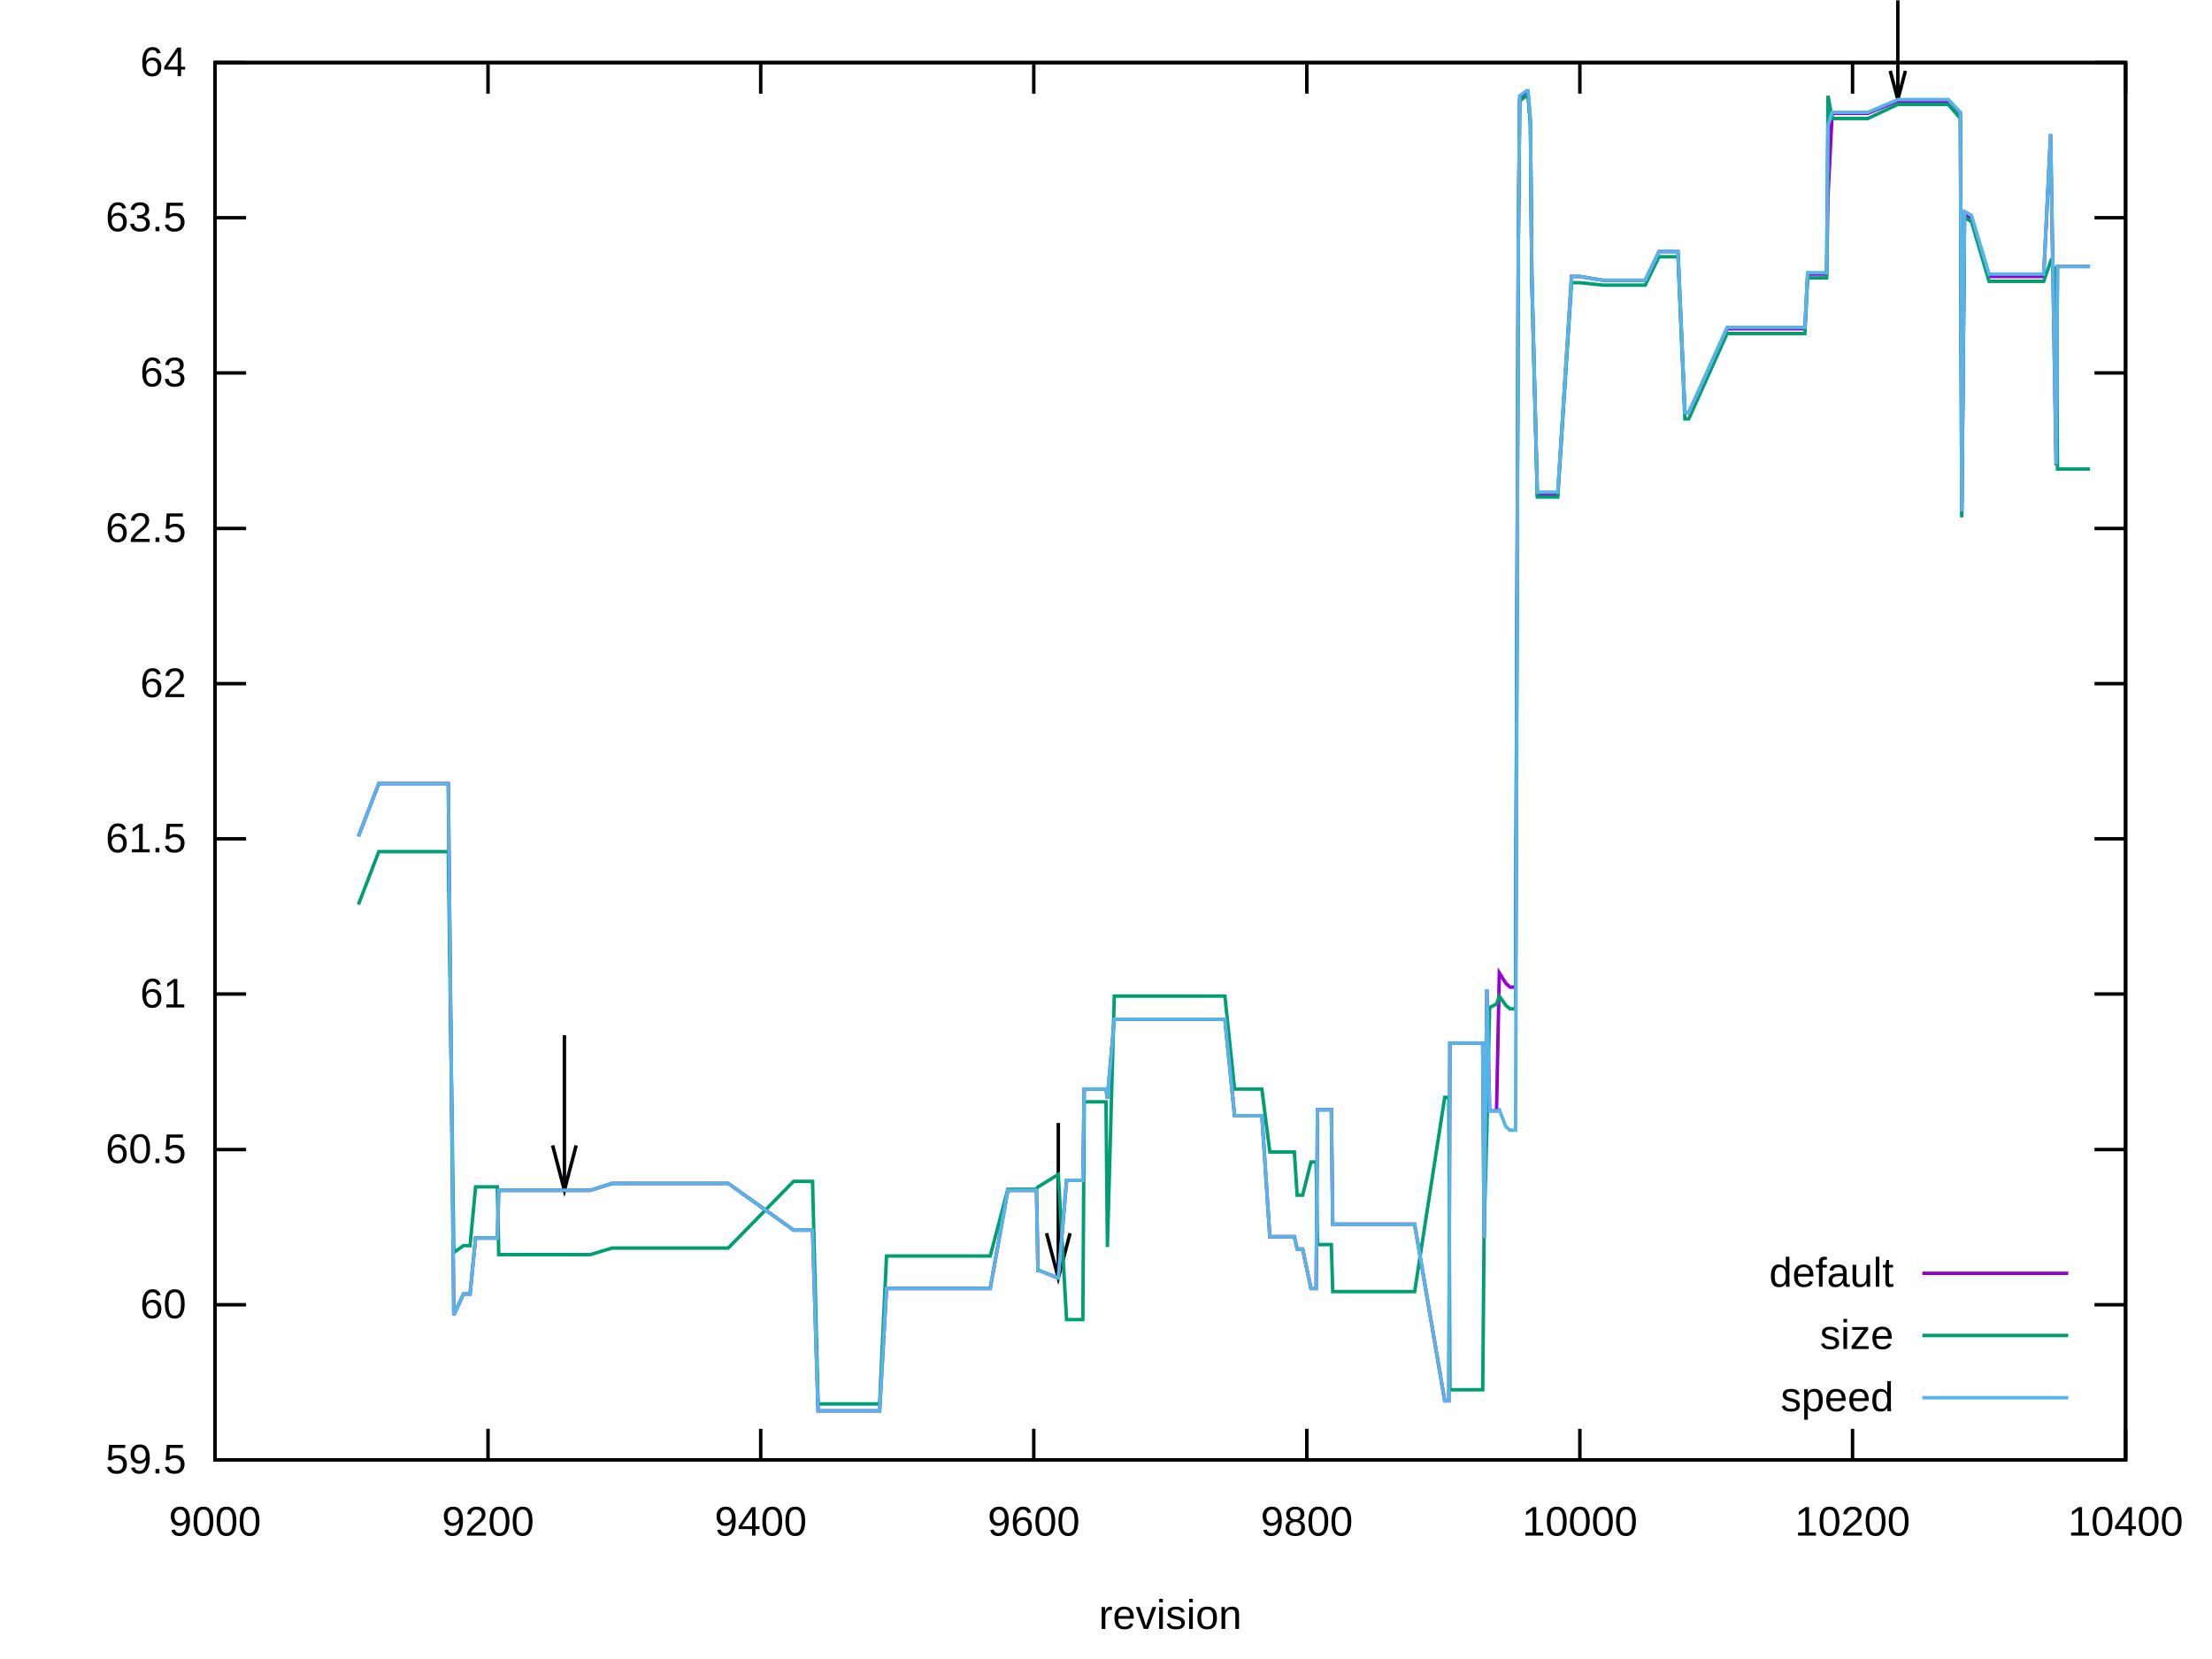
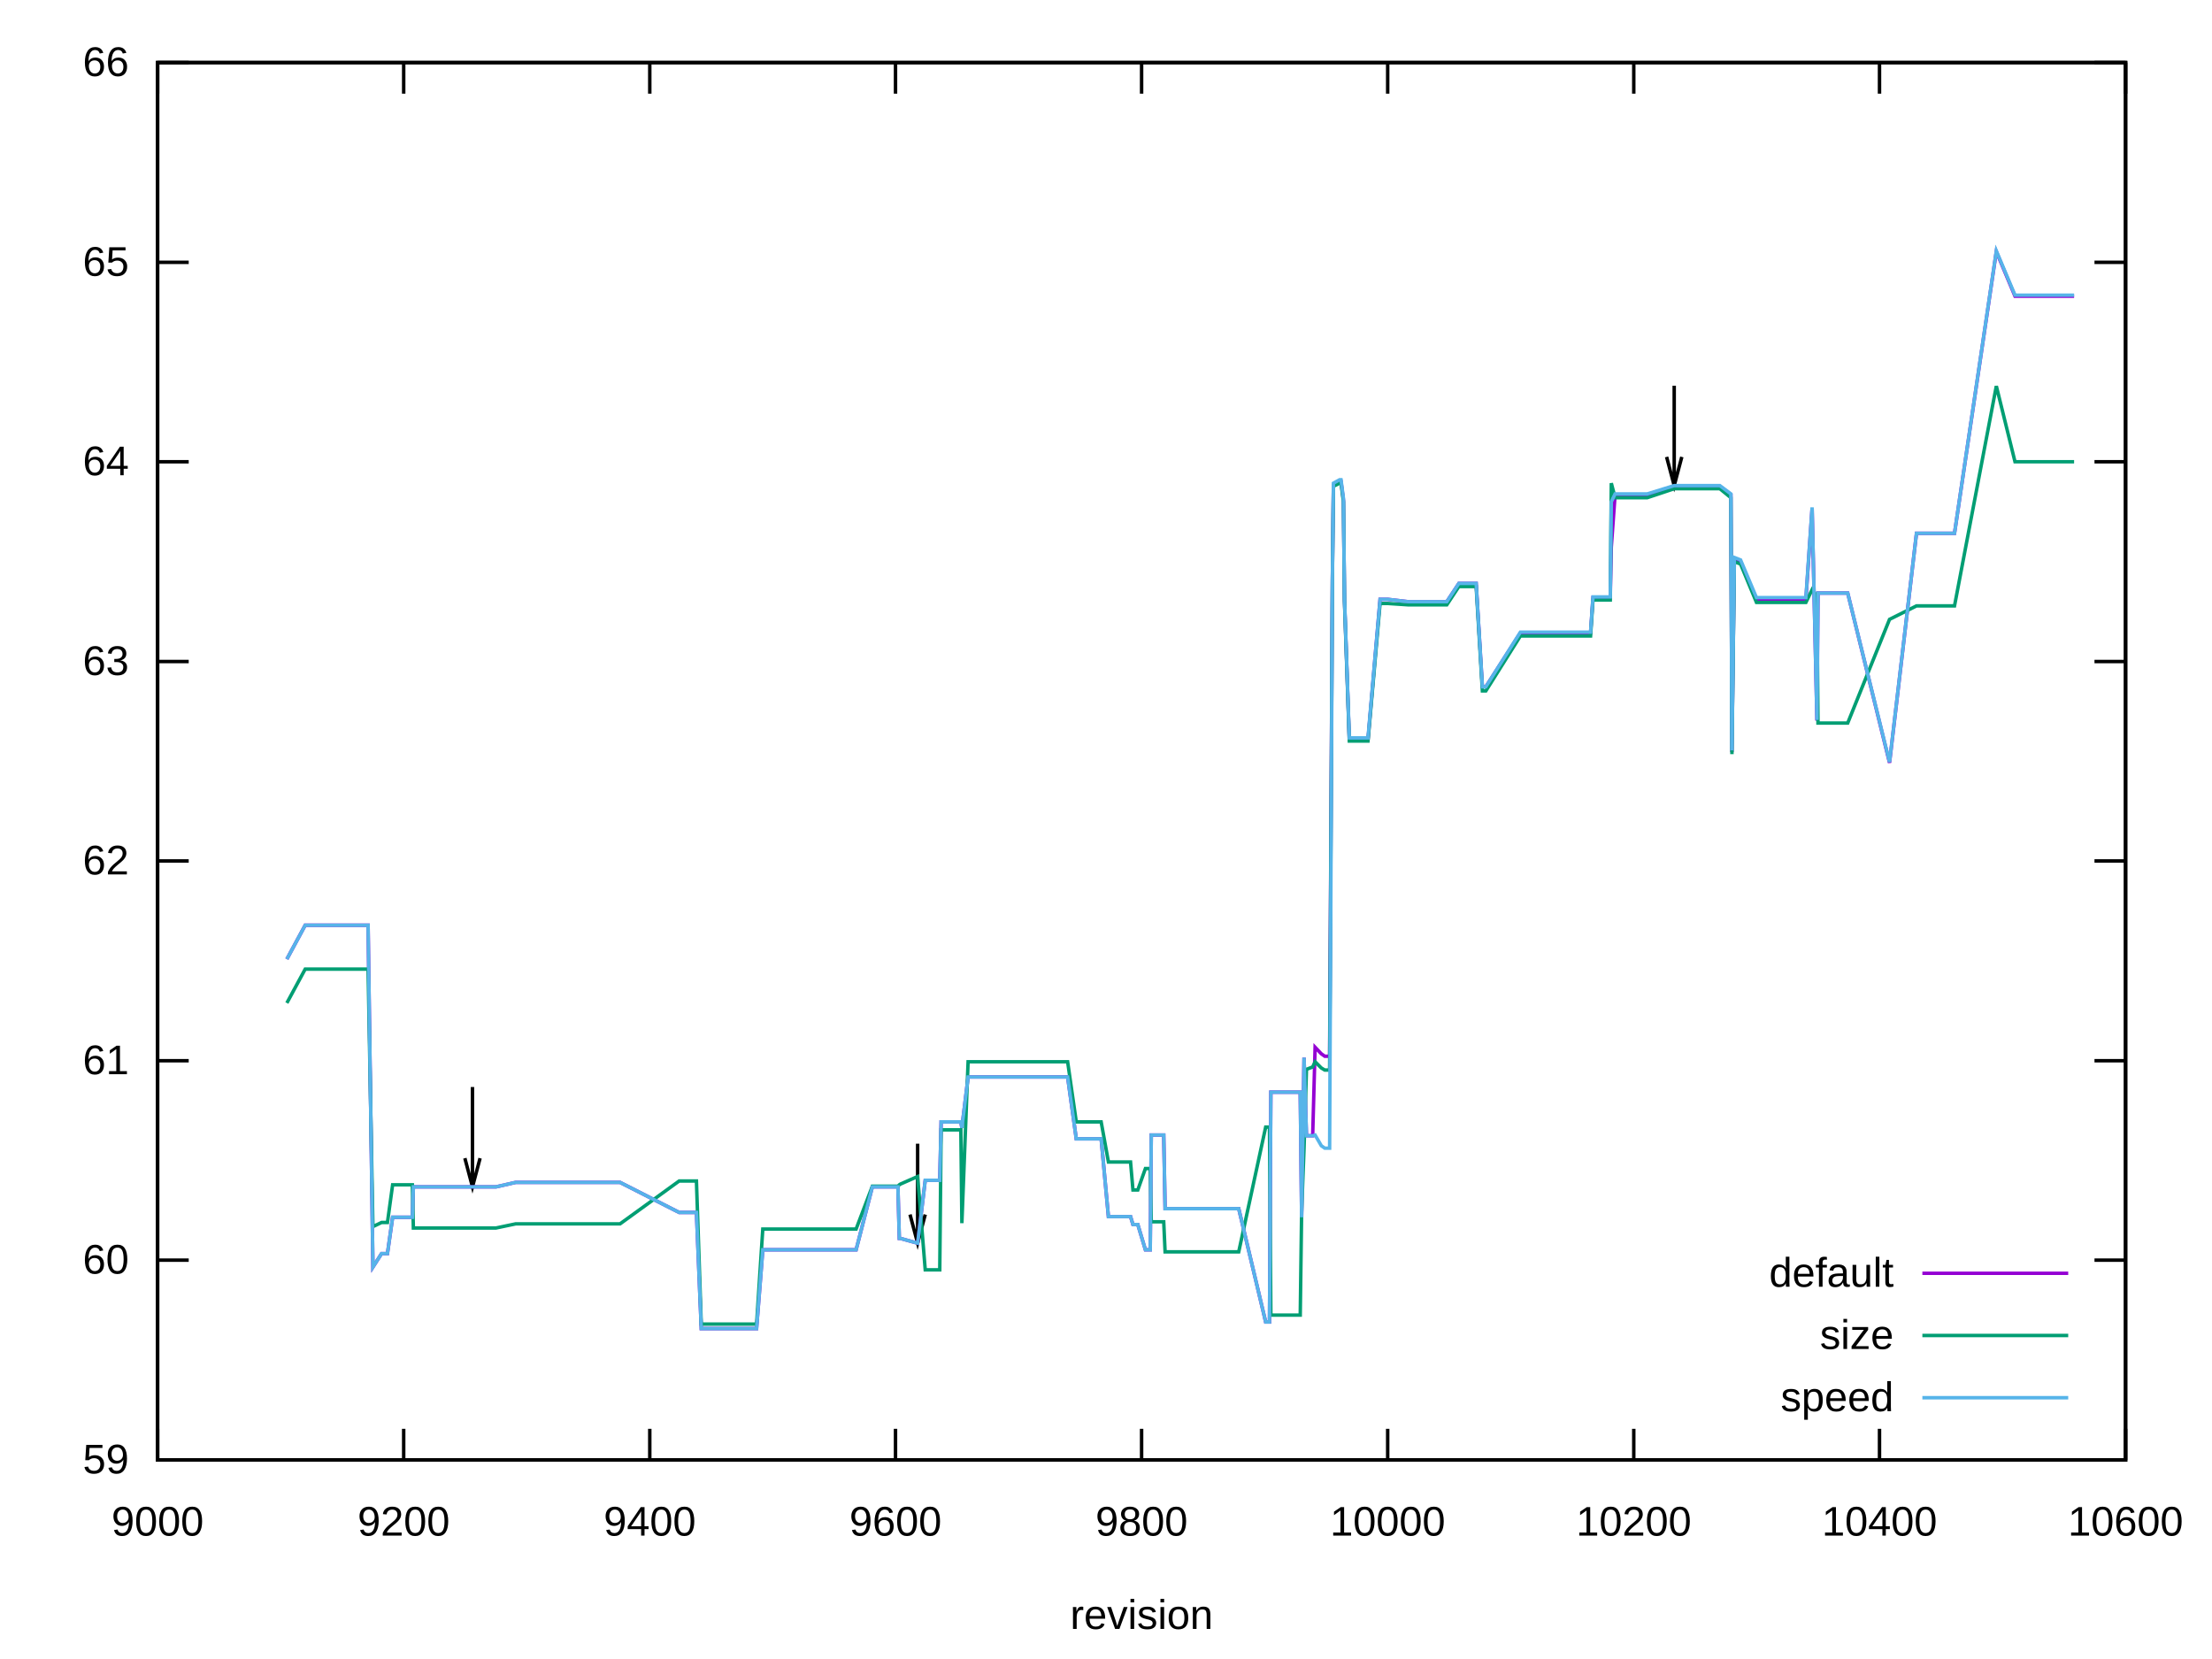
<svg xmlns="http://www.w3.org/2000/svg" xmlns:xlink="http://www.w3.org/1999/xlink" width="640" height="480" viewBox="0 0 640 480">
  <g id="gnuplot_canvas">
    <rect x="0" y="0" width="640" height="480" fill="none" />
    <defs>
      <circle id="gpDot" r="0.5" stroke-width="0.5" />
      <path id="gpPt0" stroke-width="0.222" stroke="currentColor" d="M-1,0 h2 M0,-1 v2" />
      <path id="gpPt1" stroke-width="0.222" stroke="currentColor" d="M-1,-1 L1,1 M1,-1 L-1,1" />
      <path id="gpPt2" stroke-width="0.222" stroke="currentColor" d="M-1,0 L1,0 M0,-1 L0,1 M-1,-1 L1,1 M-1,1 L1,-1" />
      <rect id="gpPt3" stroke-width="0.222" stroke="currentColor" x="-1" y="-1" width="2" height="2" />
      <rect id="gpPt4" stroke-width="0.222" stroke="currentColor" fill="currentColor" x="-1" y="-1" width="2" height="2" />
      <circle id="gpPt5" stroke-width="0.222" stroke="currentColor" cx="0" cy="0" r="1" />
      <use xlink:href="#gpPt5" id="gpPt6" fill="currentColor" stroke="none" />
      <path id="gpPt7" stroke-width="0.222" stroke="currentColor" d="M0,-1.33 L-1.33,0.67 L1.33,0.67 z" />
      <use xlink:href="#gpPt7" id="gpPt8" fill="currentColor" stroke="none" />
      <use xlink:href="#gpPt7" id="gpPt9" stroke="currentColor" transform="rotate(180)" />
      <use xlink:href="#gpPt9" id="gpPt10" fill="currentColor" stroke="none" />
      <use xlink:href="#gpPt3" id="gpPt11" stroke="currentColor" transform="rotate(45)" />
      <use xlink:href="#gpPt11" id="gpPt12" fill="currentColor" stroke="none" />
      <path id="gpPt13" stroke-width="0.222" stroke="currentColor" d="M0,1.330 L1.265,0.411 L0.782,-1.067 L-0.782,-1.076 L-1.265,0.411 z" />
      <use xlink:href="#gpPt13" id="gpPt14" fill="currentColor" stroke="none" />
      <filter id="textbox" filterUnits="objectBoundingBox" x="0" y="0" height="1" width="1">
        <feFlood flood-color="white" flood-opacity="1" result="bgnd" />
        <feComposite in="SourceGraphic" in2="bgnd" operator="atop" />
      </filter>
      <filter id="greybox" filterUnits="objectBoundingBox" x="0" y="0" height="1" width="1">
        <feFlood flood-color="lightgrey" flood-opacity="1" result="grey" />
        <feComposite in="SourceGraphic" in2="grey" operator="atop" />
      </filter>
    </defs>
    <g fill="none" color="white" stroke="currentColor" stroke-width="1.00" stroke-linecap="butt" stroke-linejoin="miter">
</g>
    <g fill="none" color="black" stroke="currentColor" stroke-width="1.00" stroke-linecap="butt" stroke-linejoin="miter">
-       <path stroke="black" d="M62.2,422.4 L71.2,422.4 M615.0,422.4 L606.0,422.4  " />
-       <g transform="translate(53.9,426.3)" stroke="none" fill="black" font-family="Arial" font-size="12.00" text-anchor="end">
-         <text>
-           <tspan font-family="Arial"> 59.5</tspan>
-         </text>
-       </g>
-     </g>
-     <g fill="none" color="black" stroke="currentColor" stroke-width="1.00" stroke-linecap="butt" stroke-linejoin="miter">
-       <path stroke="black" d="M62.2,377.5 L71.2,377.5 M615.0,377.5 L606.0,377.5  " />
-       <g transform="translate(53.9,381.4)" stroke="none" fill="black" font-family="Arial" font-size="12.00" text-anchor="end">
+       <path stroke="black" d="M45.6,422.4 L54.6,422.4 M615.0,422.4 L606.0,422.4  " />
+       <g transform="translate(37.3,426.3)" stroke="none" fill="black" font-family="Arial" font-size="12.00" text-anchor="end">
+         <text>
+           <tspan font-family="Arial"> 59</tspan>
+         </text>
+       </g>
+     </g>
+     <g fill="none" color="black" stroke="currentColor" stroke-width="1.00" stroke-linecap="butt" stroke-linejoin="miter">
+       <path stroke="black" d="M45.6,364.6 L54.6,364.6 M615.0,364.6 L606.0,364.6  " />
+       <g transform="translate(37.3,368.5)" stroke="none" fill="black" font-family="Arial" font-size="12.00" text-anchor="end">
        <text>
          <tspan font-family="Arial"> 60</tspan>
        </text>
      </g>
    </g>
    <g fill="none" color="black" stroke="currentColor" stroke-width="1.00" stroke-linecap="butt" stroke-linejoin="miter">
-       <path stroke="black" d="M62.2,332.6 L71.2,332.6 M615.0,332.6 L606.0,332.6  " />
-       <g transform="translate(53.9,336.5)" stroke="none" fill="black" font-family="Arial" font-size="12.00" text-anchor="end">
-         <text>
-           <tspan font-family="Arial"> 60.5</tspan>
-         </text>
-       </g>
-     </g>
-     <g fill="none" color="black" stroke="currentColor" stroke-width="1.00" stroke-linecap="butt" stroke-linejoin="miter">
-       <path stroke="black" d="M62.2,287.6 L71.2,287.6 M615.0,287.6 L606.0,287.6  " />
-       <g transform="translate(53.9,291.5)" stroke="none" fill="black" font-family="Arial" font-size="12.00" text-anchor="end">
+       <path stroke="black" d="M45.6,306.9 L54.6,306.9 M615.0,306.9 L606.0,306.9  " />
+       <g transform="translate(37.3,310.8)" stroke="none" fill="black" font-family="Arial" font-size="12.00" text-anchor="end">
        <text>
          <tspan font-family="Arial"> 61</tspan>
        </text>
      </g>
    </g>
    <g fill="none" color="black" stroke="currentColor" stroke-width="1.00" stroke-linecap="butt" stroke-linejoin="miter">
-       <path stroke="black" d="M62.2,242.7 L71.2,242.7 M615.0,242.7 L606.0,242.7  " />
-       <g transform="translate(53.9,246.6)" stroke="none" fill="black" font-family="Arial" font-size="12.00" text-anchor="end">
-         <text>
-           <tspan font-family="Arial"> 61.5</tspan>
-         </text>
-       </g>
-     </g>
-     <g fill="none" color="black" stroke="currentColor" stroke-width="1.00" stroke-linecap="butt" stroke-linejoin="miter">
-       <path stroke="black" d="M62.2,197.8 L71.2,197.8 M615.0,197.8 L606.0,197.8  " />
-       <g transform="translate(53.9,201.7)" stroke="none" fill="black" font-family="Arial" font-size="12.00" text-anchor="end">
+       <path stroke="black" d="M45.6,249.1 L54.6,249.1 M615.0,249.1 L606.0,249.1  " />
+       <g transform="translate(37.3,253.0)" stroke="none" fill="black" font-family="Arial" font-size="12.00" text-anchor="end">
        <text>
          <tspan font-family="Arial"> 62</tspan>
        </text>
      </g>
    </g>
    <g fill="none" color="black" stroke="currentColor" stroke-width="1.00" stroke-linecap="butt" stroke-linejoin="miter">
-       <path stroke="black" d="M62.2,152.9 L71.2,152.9 M615.0,152.9 L606.0,152.9  " />
-       <g transform="translate(53.9,156.8)" stroke="none" fill="black" font-family="Arial" font-size="12.00" text-anchor="end">
-         <text>
-           <tspan font-family="Arial"> 62.5</tspan>
-         </text>
-       </g>
-     </g>
-     <g fill="none" color="black" stroke="currentColor" stroke-width="1.00" stroke-linecap="butt" stroke-linejoin="miter">
-       <path stroke="black" d="M62.2,107.9 L71.2,107.9 M615.0,107.9 L606.0,107.9  " />
-       <g transform="translate(53.9,111.8)" stroke="none" fill="black" font-family="Arial" font-size="12.00" text-anchor="end">
+       <path stroke="black" d="M45.6,191.4 L54.6,191.4 M615.0,191.4 L606.0,191.4  " />
+       <g transform="translate(37.3,195.3)" stroke="none" fill="black" font-family="Arial" font-size="12.00" text-anchor="end">
        <text>
          <tspan font-family="Arial"> 63</tspan>
        </text>
      </g>
    </g>
    <g fill="none" color="black" stroke="currentColor" stroke-width="1.00" stroke-linecap="butt" stroke-linejoin="miter">
-       <path stroke="black" d="M62.2,63.0 L71.2,63.0 M615.0,63.0 L606.0,63.0  " />
-       <g transform="translate(53.9,66.9)" stroke="none" fill="black" font-family="Arial" font-size="12.00" text-anchor="end">
-         <text>
-           <tspan font-family="Arial"> 63.5</tspan>
-         </text>
-       </g>
-     </g>
-     <g fill="none" color="black" stroke="currentColor" stroke-width="1.00" stroke-linecap="butt" stroke-linejoin="miter">
-       <path stroke="black" d="M62.2,18.1 L71.2,18.1 M615.0,18.1 L606.0,18.1  " />
-       <g transform="translate(53.9,22.0)" stroke="none" fill="black" font-family="Arial" font-size="12.00" text-anchor="end">
+       <path stroke="black" d="M45.6,133.6 L54.6,133.6 M615.0,133.6 L606.0,133.6  " />
+       <g transform="translate(37.3,137.5)" stroke="none" fill="black" font-family="Arial" font-size="12.00" text-anchor="end">
        <text>
          <tspan font-family="Arial"> 64</tspan>
        </text>
      </g>
    </g>
    <g fill="none" color="black" stroke="currentColor" stroke-width="1.00" stroke-linecap="butt" stroke-linejoin="miter">
-       <path stroke="black" d="M62.2,422.4 L62.2,413.4 M62.2,18.1 L62.2,27.1  " />
-       <g transform="translate(62.2,444.3)" stroke="none" fill="black" font-family="Arial" font-size="12.00" text-anchor="middle">
+       <path stroke="black" d="M45.6,75.9 L54.6,75.9 M615.0,75.9 L606.0,75.9  " />
+       <g transform="translate(37.3,79.8)" stroke="none" fill="black" font-family="Arial" font-size="12.00" text-anchor="end">
+         <text>
+           <tspan font-family="Arial"> 65</tspan>
+         </text>
+       </g>
+     </g>
+     <g fill="none" color="black" stroke="currentColor" stroke-width="1.00" stroke-linecap="butt" stroke-linejoin="miter">
+       <path stroke="black" d="M45.6,18.1 L54.6,18.1 M615.0,18.1 L606.0,18.1  " />
+       <g transform="translate(37.3,22.0)" stroke="none" fill="black" font-family="Arial" font-size="12.00" text-anchor="end">
+         <text>
+           <tspan font-family="Arial"> 66</tspan>
+         </text>
+       </g>
+     </g>
+     <g fill="none" color="black" stroke="currentColor" stroke-width="1.00" stroke-linecap="butt" stroke-linejoin="miter">
+       <path stroke="black" d="M45.6,422.4 L45.6,413.4 M45.6,18.1 L45.6,27.1  " />
+       <g transform="translate(45.6,444.3)" stroke="none" fill="black" font-family="Arial" font-size="12.00" text-anchor="middle">
        <text>
          <tspan font-family="Arial"> 9000</tspan>
        </text>
      </g>
    </g>
    <g fill="none" color="black" stroke="currentColor" stroke-width="1.00" stroke-linecap="butt" stroke-linejoin="miter">
-       <path stroke="black" d="M141.2,422.4 L141.2,413.4 M141.2,18.1 L141.2,27.1  " />
-       <g transform="translate(141.2,444.3)" stroke="none" fill="black" font-family="Arial" font-size="12.00" text-anchor="middle">
+       <path stroke="black" d="M116.8,422.4 L116.8,413.4 M116.8,18.1 L116.8,27.1  " />
+       <g transform="translate(116.8,444.3)" stroke="none" fill="black" font-family="Arial" font-size="12.00" text-anchor="middle">
        <text>
          <tspan font-family="Arial"> 9200</tspan>
        </text>
      </g>
    </g>
    <g fill="none" color="black" stroke="currentColor" stroke-width="1.00" stroke-linecap="butt" stroke-linejoin="miter">
-       <path stroke="black" d="M220.1,422.4 L220.1,413.4 M220.1,18.1 L220.1,27.1  " />
-       <g transform="translate(220.1,444.3)" stroke="none" fill="black" font-family="Arial" font-size="12.00" text-anchor="middle">
+       <path stroke="black" d="M188.0,422.4 L188.0,413.4 M188.0,18.1 L188.0,27.1  " />
+       <g transform="translate(188.0,444.3)" stroke="none" fill="black" font-family="Arial" font-size="12.00" text-anchor="middle">
        <text>
          <tspan font-family="Arial"> 9400</tspan>
        </text>
      </g>
    </g>
    <g fill="none" color="black" stroke="currentColor" stroke-width="1.00" stroke-linecap="butt" stroke-linejoin="miter">
-       <path stroke="black" d="M299.1,422.4 L299.1,413.4 M299.1,18.1 L299.1,27.1  " />
-       <g transform="translate(299.1,444.3)" stroke="none" fill="black" font-family="Arial" font-size="12.00" text-anchor="middle">
+       <path stroke="black" d="M259.1,422.4 L259.1,413.4 M259.1,18.1 L259.1,27.1  " />
+       <g transform="translate(259.1,444.3)" stroke="none" fill="black" font-family="Arial" font-size="12.00" text-anchor="middle">
        <text>
          <tspan font-family="Arial"> 9600</tspan>
        </text>
      </g>
    </g>
    <g fill="none" color="black" stroke="currentColor" stroke-width="1.00" stroke-linecap="butt" stroke-linejoin="miter">
-       <path stroke="black" d="M378.1,422.4 L378.1,413.4 M378.1,18.1 L378.1,27.1  " />
-       <g transform="translate(378.1,444.3)" stroke="none" fill="black" font-family="Arial" font-size="12.00" text-anchor="middle">
+       <path stroke="black" d="M330.3,422.4 L330.3,413.4 M330.3,18.1 L330.3,27.1  " />
+       <g transform="translate(330.3,444.3)" stroke="none" fill="black" font-family="Arial" font-size="12.00" text-anchor="middle">
        <text>
          <tspan font-family="Arial"> 9800</tspan>
        </text>
      </g>
    </g>
    <g fill="none" color="black" stroke="currentColor" stroke-width="1.00" stroke-linecap="butt" stroke-linejoin="miter">
-       <path stroke="black" d="M457.1,422.4 L457.1,413.4 M457.1,18.1 L457.1,27.1  " />
-       <g transform="translate(457.1,444.3)" stroke="none" fill="black" font-family="Arial" font-size="12.00" text-anchor="middle">
+       <path stroke="black" d="M401.5,422.4 L401.5,413.4 M401.5,18.1 L401.5,27.1  " />
+       <g transform="translate(401.5,444.3)" stroke="none" fill="black" font-family="Arial" font-size="12.00" text-anchor="middle">
        <text>
          <tspan font-family="Arial"> 10000</tspan>
        </text>
      </g>
    </g>
    <g fill="none" color="black" stroke="currentColor" stroke-width="1.00" stroke-linecap="butt" stroke-linejoin="miter">
-       <path stroke="black" d="M536.0,422.4 L536.0,413.4 M536.0,18.1 L536.0,27.1  " />
-       <g transform="translate(536.0,444.3)" stroke="none" fill="black" font-family="Arial" font-size="12.00" text-anchor="middle">
+       <path stroke="black" d="M472.7,422.4 L472.7,413.4 M472.7,18.1 L472.7,27.1  " />
+       <g transform="translate(472.7,444.3)" stroke="none" fill="black" font-family="Arial" font-size="12.00" text-anchor="middle">
        <text>
          <tspan font-family="Arial"> 10200</tspan>
+         </text>
+       </g>
+     </g>
+     <g fill="none" color="black" stroke="currentColor" stroke-width="1.00" stroke-linecap="butt" stroke-linejoin="miter">
+       <path stroke="black" d="M543.8,422.4 L543.8,413.4 M543.8,18.1 L543.8,27.1  " />
+       <g transform="translate(543.8,444.3)" stroke="none" fill="black" font-family="Arial" font-size="12.00" text-anchor="middle">
+         <text>
+           <tspan font-family="Arial"> 10400</tspan>
        </text>
      </g>
    </g>
    <g fill="none" color="black" stroke="currentColor" stroke-width="1.00" stroke-linecap="butt" stroke-linejoin="miter">
      <path stroke="black" d="M615.0,422.4 L615.0,413.4 M615.0,18.1 L615.0,27.1  " />
      <g transform="translate(615.0,444.3)" stroke="none" fill="black" font-family="Arial" font-size="12.00" text-anchor="middle">
        <text>
-           <tspan font-family="Arial"> 10400</tspan>
-         </text>
-       </g>
-     </g>
-     <g fill="none" color="black" stroke="currentColor" stroke-width="1.00" stroke-linecap="butt" stroke-linejoin="miter">
- </g>
-     <g fill="none" color="black" stroke="currentColor" stroke-width="1.00" stroke-linecap="butt" stroke-linejoin="miter">
-       <path stroke="black" d="M62.2,18.1 L62.2,422.4 L615.0,422.4 L615.0,18.1 L62.2,18.1 Z  " />
-       <path stroke="black" d="M159.9,331.4 L163.3,344.4 L166.7,331.4 M163.3,299.5 L163.3,344.4 M302.8,356.8 L306.2,369.8 L309.6,356.8   M306.2,324.9 L306.2,369.8 M546.9,20.5 L549.1,28.8 L551.3,20.5 M549.1,0.1 L549.1,28.8  " />
-     </g>
-     <g fill="none" color="black" stroke="currentColor" stroke-width="1.00" stroke-linecap="butt" stroke-linejoin="miter">
-       <g transform="translate(338.6,471.3)" stroke="none" fill="black" font-family="Arial" font-size="12.00" text-anchor="middle">
+           <tspan font-family="Arial"> 10600</tspan>
+         </text>
+       </g>
+     </g>
+     <g fill="none" color="black" stroke="currentColor" stroke-width="1.00" stroke-linecap="butt" stroke-linejoin="miter">
+ </g>
+     <g fill="none" color="black" stroke="currentColor" stroke-width="1.00" stroke-linecap="butt" stroke-linejoin="miter">
+       <path stroke="black" d="M45.6,18.1 L45.6,422.4 L615.0,422.4 L615.0,18.1 L45.6,18.1 Z  " />
+       <path stroke="black" d="M134.5,335.1 L136.7,343.4 L138.9,335.1 M136.7,314.5 L136.7,343.4 M263.3,351.4 L265.5,359.7 L267.7,351.4   M265.5,330.9 L265.5,359.7 M482.2,132.2 L484.4,140.5 L486.6,132.2 M484.4,111.6 L484.4,140.5  " />
+     </g>
+     <g fill="none" color="black" stroke="currentColor" stroke-width="1.00" stroke-linecap="butt" stroke-linejoin="miter">
+       <g transform="translate(330.3,471.3)" stroke="none" fill="black" font-family="Arial" font-size="12.00" text-anchor="middle">
        <text>
          <tspan font-family="Arial">revision</tspan>
        </text>
      </g>
    </g>
    <g fill="none" color="black" stroke="currentColor" stroke-width="1.00" stroke-linecap="butt" stroke-linejoin="miter">
</g>
    <g id="gnuplot_plot_1">
      <g fill="none" color="black" stroke="currentColor" stroke-width="1.00" stroke-linecap="butt" stroke-linejoin="miter">
        <g transform="translate(547.9,372.3)" stroke="none" fill="black" font-family="Arial" font-size="12.00" text-anchor="end">
          <text>
            <tspan font-family="Arial">default</tspan>
          </text>
        </g>
      </g>
      <g fill="none" color="black" stroke="currentColor" stroke-width="1.00" stroke-linecap="butt" stroke-linejoin="miter">
-         <path stroke="rgb(148,   0, 211)" d="M556.2,368.4 L598.4,368.4 M103.7,242.0 L109.6,226.7 L111.2,226.7 L112.3,226.7 L116.7,226.7 L124.2,226.7   L129.7,226.7 L131.3,380.5 L134.1,374.4 L136.0,374.4 L137.6,358.2 L138.4,358.2 L143.9,358.2 L144.3,344.4   L148.3,344.4 L154.2,344.4 L163.3,344.4 L170.8,344.4 L177.1,342.4 L183.4,342.4 L185.0,342.4 L188.2,342.4   L202.0,342.4 L210.7,342.4 L229.6,355.9 L235.1,355.9 L236.7,408.2 L237.9,408.2 L240.7,408.2 L244.2,408.2   L250.9,408.2 L254.5,408.2 L256.5,372.8 L256.9,372.8 L258.8,372.8 L267.9,372.8 L275.4,372.8 L279.4,372.8   L286.5,372.8 L291.6,344.4 L294.8,344.4 L297.5,344.4 L299.5,344.4 L299.9,344.4 L300.3,367.6 L300.7,367.6   L306.2,369.8 L308.6,341.5 L311.7,341.5 L312.9,341.5 L313.3,341.5 L313.7,315.1 L314.1,315.1 L314.9,315.1   L316.9,315.1 L317.3,315.1 L318.5,315.1 L319.3,315.1 L320.0,315.1 L320.4,317.8 L322.4,294.9 L323.6,294.9   L324.4,294.9 L324.8,294.9 L325.2,294.9 L330.3,294.9 L341.4,294.9 L350.4,294.9 L354.4,294.9 L357.2,322.8   L358.7,322.8 L362.7,322.8 L363.9,322.8 L364.3,322.8 L364.7,322.8 L365.1,322.8 L367.4,357.8 L371.8,357.8   L374.1,357.8 L374.5,357.8 L375.3,361.4 L376.9,361.4 L379.3,372.8 L380.8,372.8 L381.2,321.1 L384.0,321.1   L385.2,321.1 L385.6,354.2 L386.0,354.2 L389.9,354.2 L390.7,354.2 L392.3,354.2 L409.3,354.2 L418.0,405.3   L419.2,405.3 L419.5,301.8 L425.1,301.8 L427.8,301.8 L428.6,301.8 L429.0,301.8 L429.4,358.2 L430.2,286.2   L431.0,321.4 L433.0,321.4 L433.8,281.5 L435.7,284.5 L436.9,285.6 L438.5,285.6 L439.3,70.3 L439.7,28.4   L441.7,27.0 L442.1,27.0 L442.8,35.4 L443.2,80.0 L444.8,143.1 L447.6,143.1 L450.7,143.1 L454.7,80.0   L455.9,80.0 L457.1,80.0 L463.8,81.1 L476.0,81.1 L480.0,72.8 L484.3,72.8 L485.5,72.8 L487.5,119.4   L488.6,119.4 L499.7,95.1 L506.0,95.1 L515.1,95.1 L521.4,95.1 L522.2,95.1 L523.0,79.3 L525.8,79.3   L528.5,79.3 L528.9,56.6 L530.1,32.8 L532.9,32.8 L539.6,32.8 L540.4,32.8 L549.1,29.2 L550.6,29.2   L551.8,29.2 L563.7,29.2 L567.2,32.8 L567.6,148.7 L568.4,61.9 L570.4,63.0 L575.5,80.0 L577.5,80.0   L579.5,80.0 L581.0,80.0 L591.3,80.0 L593.3,39.0 L594.9,134.6 L595.3,77.1 L601.6,77.1 L602.0,77.1   L604.7,77.1  " />
+         <path stroke="rgb(148,   0, 211)" d="M556.2,368.4 L598.4,368.4 M83.0,277.5 L88.3,267.7 L89.7,267.7 L90.8,267.7 L94.7,267.7 L101.5,267.7   L106.5,267.7 L107.9,366.6 L110.4,362.7 L112.1,362.7 L113.6,352.2 L114.3,352.2 L119.3,352.2 L119.6,343.4   L123.2,343.4 L128.5,343.4 L136.7,343.4 L143.5,343.4 L149.2,342.1 L154.9,342.1 L156.3,342.1 L159.1,342.1   L171.6,342.1 L179.4,342.1 L196.5,350.8 L201.5,350.8 L202.9,384.4 L204.0,384.4 L206.5,384.4 L209.7,384.4   L215.7,384.4 L218.9,384.4 L220.7,361.6 L221.0,361.6 L222.8,361.6 L231.0,361.6 L237.8,361.6 L241.3,361.6   L247.7,361.6 L252.4,343.4 L255.2,343.4 L257.7,343.4 L259.5,343.4 L259.8,343.4 L260.2,358.3 L260.5,358.3   L265.5,359.7 L267.7,341.5 L270.5,341.5 L271.6,341.5 L271.9,341.5 L272.3,324.6 L272.6,324.6 L273.4,324.6   L275.1,324.6 L275.5,324.6 L276.6,324.6 L277.3,324.6 L278.0,324.6 L278.3,326.3 L280.1,311.6 L281.2,311.6   L281.9,311.6 L282.3,311.6 L282.6,311.6 L287.2,311.6 L297.2,311.6 L305.4,311.6 L308.9,311.6 L311.4,329.5   L312.9,329.5 L316.4,329.5 L317.5,329.5 L317.8,329.5 L318.2,329.5 L318.6,329.5 L320.7,352.0 L324.6,352.0   L326.7,352.0 L327.1,352.0 L327.8,354.3 L329.2,354.3 L331.4,361.6 L332.8,361.6 L333.1,328.4 L335.6,328.4   L336.7,328.4 L337.1,349.7 L337.4,349.7 L341.0,349.7 L341.7,349.7 L343.1,349.7 L358.4,349.7 L366.2,382.5   L367.3,382.5 L367.7,316.0 L372.6,316.0 L375.1,316.0 L375.9,316.0 L376.2,316.0 L376.6,352.2 L377.3,306.0   L378.0,328.6 L379.8,328.6 L380.5,303.0 L382.3,304.9 L383.3,305.6 L384.7,305.6 L385.5,167.2 L385.8,140.3   L387.6,139.3 L388.0,139.3 L388.7,144.7 L389.0,173.4 L390.4,214.0 L392.9,214.0 L395.8,214.0 L399.3,173.4   L400.4,173.4 L401.5,173.4 L407.5,174.1 L418.6,174.1 L422.1,168.8 L426.0,168.8 L427.1,168.8 L428.9,198.7   L429.9,198.7 L439.9,183.1 L445.6,183.1 L453.8,183.1 L459.5,183.1 L460.2,183.1 L460.9,172.9 L463.4,172.9   L465.9,172.9 L466.2,158.3 L467.3,143.1 L469.8,143.1 L475.9,143.1 L476.6,143.1 L484.4,140.7 L485.8,140.7   L486.9,140.7 L497.6,140.7 L500.8,143.1 L501.1,217.6 L501.8,161.8 L503.6,162.5 L508.2,173.4 L510.0,173.4   L511.8,173.4 L513.2,173.4 L522.5,173.4 L524.3,147.1 L525.7,208.5 L526.0,171.6 L531.7,171.6 L532.1,171.6   L534.6,171.6 L546.7,220.7 L554.5,154.3 L557.0,154.3 L557.7,154.3 L558.1,154.3 L558.4,154.3 L558.8,154.3   L560.9,154.3 L565.5,154.3 L577.6,72.8 L583.0,85.7 L593.6,85.7 L600.1,85.7  " />
      </g>
    </g>
    <g id="gnuplot_plot_2">
      <g fill="none" color="black" stroke="currentColor" stroke-width="1.00" stroke-linecap="butt" stroke-linejoin="miter">
        <g transform="translate(547.9,390.3)" stroke="none" fill="black" font-family="Arial" font-size="12.00" text-anchor="end">
          <text>
            <tspan font-family="Arial">size</tspan>
          </text>
        </g>
      </g>
      <g fill="none" color="black" stroke="currentColor" stroke-width="1.00" stroke-linecap="butt" stroke-linejoin="miter">
-         <path stroke="rgb(  0, 158, 115)" d="M556.2,386.4 L598.4,386.4 M103.7,261.7 L109.6,246.4 L111.2,246.4 L112.3,246.4 L116.7,246.4 L124.2,246.4   L129.7,246.4 L131.3,362.4 L134.1,360.4 L136.0,360.4 L137.6,343.4 L138.4,343.4 L143.9,343.4 L144.3,363.0   L148.3,363.0 L154.2,363.0 L163.3,363.0 L170.8,363.0 L177.1,361.1 L183.4,361.1 L185.0,361.1 L188.2,361.1   L202.0,361.1 L210.7,361.1 L229.6,341.8 L235.1,341.8 L236.7,406.2 L237.9,406.2 L240.7,406.2 L244.2,406.2   L250.9,406.2 L254.5,406.2 L256.5,363.4 L256.9,363.4 L258.8,363.4 L267.9,363.4 L275.4,363.4 L279.4,363.4   L286.5,363.4 L291.6,344.1 L294.8,344.1 L297.5,344.1 L299.5,344.1 L299.9,344.1 L300.3,343.4 L300.7,343.2   L306.2,339.8 L308.6,381.8 L311.7,381.8 L312.9,381.8 L313.3,381.8 L313.7,318.8 L314.1,318.8 L314.9,318.8   L316.9,318.8 L317.3,318.8 L318.5,318.8 L319.3,318.8 L320.0,318.8 L320.4,360.8 L322.4,288.2 L323.6,288.2   L324.4,288.2 L324.8,288.2 L325.2,288.2 L330.3,288.2 L341.4,288.2 L350.4,288.2 L354.4,288.2 L357.2,315.1   L358.7,315.1 L362.7,315.1 L363.9,315.1 L364.3,315.1 L364.7,315.1 L365.1,315.1 L367.4,333.3 L371.8,333.3   L374.1,333.3 L374.5,333.3 L375.3,345.8 L376.9,345.8 L379.3,336.2 L380.8,336.2 L381.2,360.1 L384.0,360.1   L385.2,360.1 L385.6,373.7 L386.0,373.7 L389.9,373.7 L390.7,373.7 L392.3,373.7 L409.3,373.7 L418.0,317.5   L419.2,317.5 L419.5,402.1 L425.1,402.1 L427.8,402.1 L428.6,402.1 L429.0,402.1 L429.4,355.6 L430.2,327.0   L431.0,291.5 L433.0,290.5 L433.8,288.2 L435.7,290.9 L436.9,291.9 L438.5,291.9 L439.3,71.7 L439.7,29.2   L441.7,27.7 L442.1,27.7 L442.8,36.2 L443.2,80.7 L444.8,143.8 L447.6,143.8 L450.7,143.8 L454.7,81.8   L455.9,81.8 L457.1,81.8 L463.8,82.5 L476.0,82.5 L480.0,74.3 L484.3,74.3 L485.5,74.3 L487.5,121.2   L488.6,121.2 L499.7,96.5 L506.0,96.5 L515.1,96.5 L521.4,96.5 L522.2,96.5 L523.0,80.4 L525.8,80.4   L528.5,80.4 L528.9,27.7 L530.1,34.3 L532.9,34.3 L539.6,34.3 L540.4,34.3 L549.1,30.2 L550.6,30.2   L551.8,30.2 L563.7,30.2 L567.2,34.3 L567.6,149.7 L568.4,63.0 L570.4,64.1 L575.5,81.4 L577.5,81.4   L579.5,81.4 L581.0,81.4 L591.3,81.4 L593.3,75.7 L594.9,78.6 L595.3,135.7 L601.6,135.7 L602.0,135.7   L604.7,135.7  " />
+         <path stroke="rgb(  0, 158, 115)" d="M556.2,386.4 L598.4,386.4 M83.0,290.2 L88.3,280.4 L89.7,280.4 L90.8,280.4 L94.7,280.4 L101.5,280.4   L106.5,280.4 L107.9,354.9 L110.4,353.7 L112.1,353.7 L113.6,342.8 L114.3,342.8 L119.3,342.8 L119.6,355.3   L123.2,355.3 L128.5,355.3 L136.7,355.3 L143.5,355.3 L149.2,354.1 L154.9,354.1 L156.3,354.1 L159.1,354.1   L171.6,354.1 L179.4,354.1 L196.5,341.7 L201.5,341.7 L202.9,383.1 L204.0,383.1 L206.5,383.1 L209.7,383.1   L215.7,383.1 L218.9,383.1 L220.7,355.6 L221.0,355.6 L222.8,355.6 L231.0,355.6 L237.8,355.6 L241.3,355.6   L247.7,355.6 L252.4,343.2 L255.2,343.2 L257.7,343.2 L259.5,343.2 L259.8,343.2 L260.2,342.8 L260.5,342.6   L265.5,340.4 L267.7,367.4 L270.5,367.4 L271.6,367.4 L271.9,367.4 L272.3,326.9 L272.6,326.9 L273.4,326.9   L275.1,326.9 L275.5,326.9 L276.6,326.9 L277.3,326.9 L278.0,326.9 L278.3,353.9 L280.1,307.2 L281.2,307.2   L281.9,307.2 L282.3,307.2 L282.6,307.2 L287.2,307.2 L297.2,307.2 L305.4,307.2 L308.9,307.2 L311.4,324.6   L312.9,324.6 L316.4,324.6 L317.5,324.6 L317.8,324.6 L318.2,324.6 L318.6,324.6 L320.7,336.2 L324.6,336.2   L326.7,336.2 L327.1,336.2 L327.8,344.3 L329.2,344.3 L331.4,338.1 L332.8,338.1 L333.1,353.5 L335.6,353.5   L336.7,353.5 L337.1,362.2 L337.4,362.2 L341.0,362.2 L341.7,362.2 L343.1,362.2 L358.4,362.2 L366.2,326.1   L367.3,326.1 L367.7,380.5 L372.6,380.5 L375.1,380.5 L375.9,380.5 L376.2,380.5 L376.6,350.6 L377.3,332.2   L378.0,309.4 L379.8,308.7 L380.5,307.2 L382.3,309.0 L383.3,309.6 L384.7,309.6 L385.5,168.1 L385.8,140.7   L387.6,139.8 L388.0,139.8 L388.7,145.2 L389.0,173.9 L390.4,214.4 L392.9,214.4 L395.8,214.4 L399.3,174.6   L400.4,174.6 L401.5,174.6 L407.5,175.0 L418.6,175.0 L422.1,169.7 L426.0,169.7 L427.1,169.7 L428.9,199.9   L429.9,199.9 L439.9,184.0 L445.6,184.0 L453.8,184.0 L459.5,184.0 L460.2,184.0 L460.9,173.6 L463.4,173.6   L465.9,173.6 L466.2,139.8 L467.3,144.0 L469.8,144.0 L475.9,144.0 L476.6,144.0 L484.4,141.4 L485.8,141.4   L486.9,141.4 L497.6,141.4 L500.8,144.0 L501.1,218.2 L501.8,162.5 L503.6,163.2 L508.2,174.3 L510.0,174.3   L511.8,174.3 L513.2,174.3 L522.5,174.3 L524.3,170.6 L525.7,172.5 L526.0,209.2 L531.7,209.2 L532.1,209.2   L534.6,209.2 L546.7,179.2 L554.5,175.3 L557.0,175.3 L557.7,175.3 L558.1,175.3 L558.4,175.3 L558.8,175.3   L560.9,175.3 L565.5,175.3 L577.6,111.7 L583.0,133.6 L593.6,133.6 L600.1,133.6  " />
      </g>
    </g>
    <g id="gnuplot_plot_3">
      <g fill="none" color="black" stroke="currentColor" stroke-width="1.00" stroke-linecap="butt" stroke-linejoin="miter">
        <g transform="translate(547.9,408.3)" stroke="none" fill="black" font-family="Arial" font-size="12.00" text-anchor="end">
          <text>
            <tspan font-family="Arial">speed</tspan>
          </text>
        </g>
      </g>
      <g fill="none" color="black" stroke="currentColor" stroke-width="1.00" stroke-linecap="butt" stroke-linejoin="miter">
-         <path stroke="rgb( 86, 180, 233)" d="M556.2,404.4 L598.4,404.4 M103.7,242.0 L109.6,226.7 L111.2,226.7 L112.3,226.7 L116.7,226.7 L124.2,226.7   L129.7,226.7 L131.3,380.5 L134.1,374.4 L136.0,374.4 L137.6,358.2 L138.4,358.2 L143.9,358.2 L144.3,344.4   L148.3,344.4 L154.2,344.4 L163.3,344.4 L170.8,344.4 L177.1,342.4 L183.4,342.4 L185.0,342.4 L188.2,342.4   L202.0,342.4 L210.7,342.4 L229.6,355.9 L235.1,355.9 L236.7,408.2 L237.9,408.2 L240.7,408.2 L244.2,408.2   L250.9,408.2 L254.5,408.2 L256.5,372.8 L256.9,372.8 L258.8,372.8 L267.9,372.8 L275.4,372.8 L279.4,372.8   L286.5,372.8 L291.6,344.4 L294.8,344.4 L297.5,344.4 L299.5,344.4 L299.9,344.4 L300.3,367.6 L300.7,367.6   L306.2,369.8 L308.6,341.5 L311.7,341.5 L312.9,341.5 L313.3,341.5 L313.7,315.1 L314.1,315.1 L314.9,315.1   L316.9,315.1 L317.3,315.1 L318.5,315.1 L319.3,315.1 L320.0,315.1 L320.4,317.8 L322.4,294.9 L323.6,294.9   L324.4,294.9 L324.8,294.9 L325.2,294.9 L330.3,294.9 L341.4,294.9 L350.4,294.9 L354.4,294.9 L357.2,322.8   L358.7,322.8 L362.7,322.8 L363.9,322.8 L364.3,322.8 L364.7,322.8 L365.1,322.8 L367.4,357.8 L371.8,357.8   L374.1,357.8 L374.5,357.8 L375.3,361.4 L376.9,361.4 L379.3,372.8 L380.8,372.8 L381.2,321.1 L384.0,321.1   L385.2,321.1 L385.6,354.2 L386.0,354.2 L389.9,354.2 L390.7,354.2 L392.3,354.2 L409.3,354.2 L418.0,405.3   L419.2,405.3 L419.5,301.8 L425.1,301.8 L427.8,301.8 L428.6,301.8 L429.0,301.8 L429.4,358.2 L430.2,286.2   L431.0,321.4 L433.0,321.4 L433.8,321.1 L435.7,326.0 L436.9,327.0 L438.5,327.0 L439.3,70.3 L439.7,27.7   L441.7,26.2 L442.1,26.2 L442.8,34.6 L443.2,79.3 L444.8,142.4 L447.6,142.4 L450.7,142.4 L454.7,80.0   L455.9,80.0 L457.1,80.0 L463.8,81.1 L476.0,81.1 L480.0,72.8 L484.3,72.8 L485.5,72.8 L487.5,119.4   L488.6,119.4 L499.7,94.7 L506.0,94.7 L515.1,94.7 L521.4,94.7 L522.2,94.7 L523.0,78.9 L525.8,78.9   L528.5,78.9 L528.9,36.2 L530.1,32.5 L532.9,32.5 L539.6,32.5 L540.4,32.5 L549.1,28.8 L550.6,28.8   L551.8,28.8 L563.7,28.8 L567.2,32.5 L567.6,148.0 L568.4,61.2 L570.4,62.3 L575.5,79.3 L577.5,79.3   L579.5,79.3 L581.0,79.3 L591.3,79.3 L593.3,38.7 L594.9,134.3 L595.3,77.1 L601.6,77.1 L602.0,77.1   L604.7,77.1  " />
+         <path stroke="rgb( 86, 180, 233)" d="M556.2,404.4 L598.4,404.4 M83.0,277.5 L88.3,267.7 L89.7,267.7 L90.8,267.7 L94.7,267.7 L101.5,267.7   L106.5,267.7 L107.9,366.6 L110.4,362.7 L112.1,362.7 L113.6,352.2 L114.3,352.2 L119.3,352.2 L119.6,343.4   L123.2,343.4 L128.5,343.4 L136.7,343.4 L143.5,343.4 L149.2,342.1 L154.9,342.1 L156.3,342.1 L159.1,342.1   L171.6,342.1 L179.4,342.1 L196.5,350.8 L201.5,350.8 L202.9,384.4 L204.0,384.4 L206.5,384.4 L209.7,384.4   L215.7,384.4 L218.9,384.4 L220.7,361.6 L221.0,361.6 L222.8,361.6 L231.0,361.6 L237.8,361.6 L241.3,361.6   L247.7,361.6 L252.4,343.4 L255.2,343.4 L257.7,343.4 L259.5,343.4 L259.8,343.4 L260.2,358.3 L260.5,358.3   L265.5,359.7 L267.7,341.5 L270.5,341.5 L271.6,341.5 L271.9,341.5 L272.3,324.6 L272.6,324.6 L273.4,324.6   L275.1,324.6 L275.5,324.6 L276.6,324.6 L277.3,324.6 L278.0,324.6 L278.3,326.3 L280.1,311.6 L281.2,311.6   L281.9,311.6 L282.3,311.6 L282.6,311.6 L287.2,311.6 L297.2,311.6 L305.4,311.6 L308.9,311.6 L311.4,329.5   L312.9,329.5 L316.4,329.5 L317.5,329.5 L317.8,329.5 L318.2,329.5 L318.6,329.5 L320.7,352.0 L324.6,352.0   L326.7,352.0 L327.1,352.0 L327.8,354.3 L329.2,354.3 L331.4,361.6 L332.8,361.6 L333.1,328.4 L335.6,328.4   L336.7,328.4 L337.1,349.7 L337.4,349.7 L341.0,349.7 L341.7,349.7 L343.1,349.7 L358.4,349.7 L366.2,382.5   L367.3,382.5 L367.7,316.0 L372.6,316.0 L375.1,316.0 L375.9,316.0 L376.2,316.0 L376.6,352.2 L377.3,306.0   L378.0,328.6 L379.8,328.6 L380.5,328.4 L382.3,331.5 L383.3,332.2 L384.7,332.2 L385.5,167.2 L385.8,139.8   L387.6,138.8 L388.0,138.8 L388.7,144.2 L389.0,172.9 L390.4,213.5 L392.9,213.5 L395.8,213.5 L399.3,173.4   L400.4,173.4 L401.5,173.4 L407.5,174.1 L418.6,174.1 L422.1,168.8 L426.0,168.8 L427.1,168.8 L428.9,198.7   L429.9,198.7 L439.9,182.9 L445.6,182.9 L453.8,182.9 L459.5,182.9 L460.2,182.9 L460.9,172.7 L463.4,172.7   L465.9,172.7 L466.2,145.2 L467.3,142.9 L469.8,142.9 L475.9,142.9 L476.6,142.9 L484.4,140.5 L485.8,140.5   L486.9,140.5 L497.6,140.5 L500.8,142.9 L501.1,217.1 L501.8,161.3 L503.6,162.0 L508.2,172.9 L510.0,172.9   L511.8,172.9 L513.2,172.9 L522.5,172.9 L524.3,146.8 L525.7,208.3 L526.0,171.6 L531.7,171.6 L532.1,171.6   L534.6,171.6 L546.7,220.5 L554.5,154.3 L557.0,154.3 L557.7,154.3 L558.1,154.3 L558.4,154.3 L558.8,154.3   L560.9,154.3 L565.5,154.3 L577.6,72.6 L583.0,85.4 L593.6,85.4 L600.1,85.4  " />
      </g>
    </g>
    <g fill="none" color="white" stroke="rgb( 86, 180, 233)" stroke-width="2.00" stroke-linecap="butt" stroke-linejoin="miter">
</g>
    <g fill="none" color="black" stroke="currentColor" stroke-width="2.00" stroke-linecap="butt" stroke-linejoin="miter">
</g>
    <g fill="none" color="black" stroke="black" stroke-width="1.00" stroke-linecap="butt" stroke-linejoin="miter">
</g>
    <g fill="none" color="black" stroke="currentColor" stroke-width="1.00" stroke-linecap="butt" stroke-linejoin="miter">
-       <path stroke="black" d="M62.2,18.1 L62.2,422.4 L615.0,422.4 L615.0,18.1 L62.2,18.1 Z  " />
+       <path stroke="black" d="M45.6,18.1 L45.6,422.4 L615.0,422.4 L615.0,18.1 L45.6,18.1 Z  " />
    </g>
    <g fill="none" color="black" stroke="currentColor" stroke-width="1.00" stroke-linecap="butt" stroke-linejoin="miter">
</g>
  </g>
</svg>
